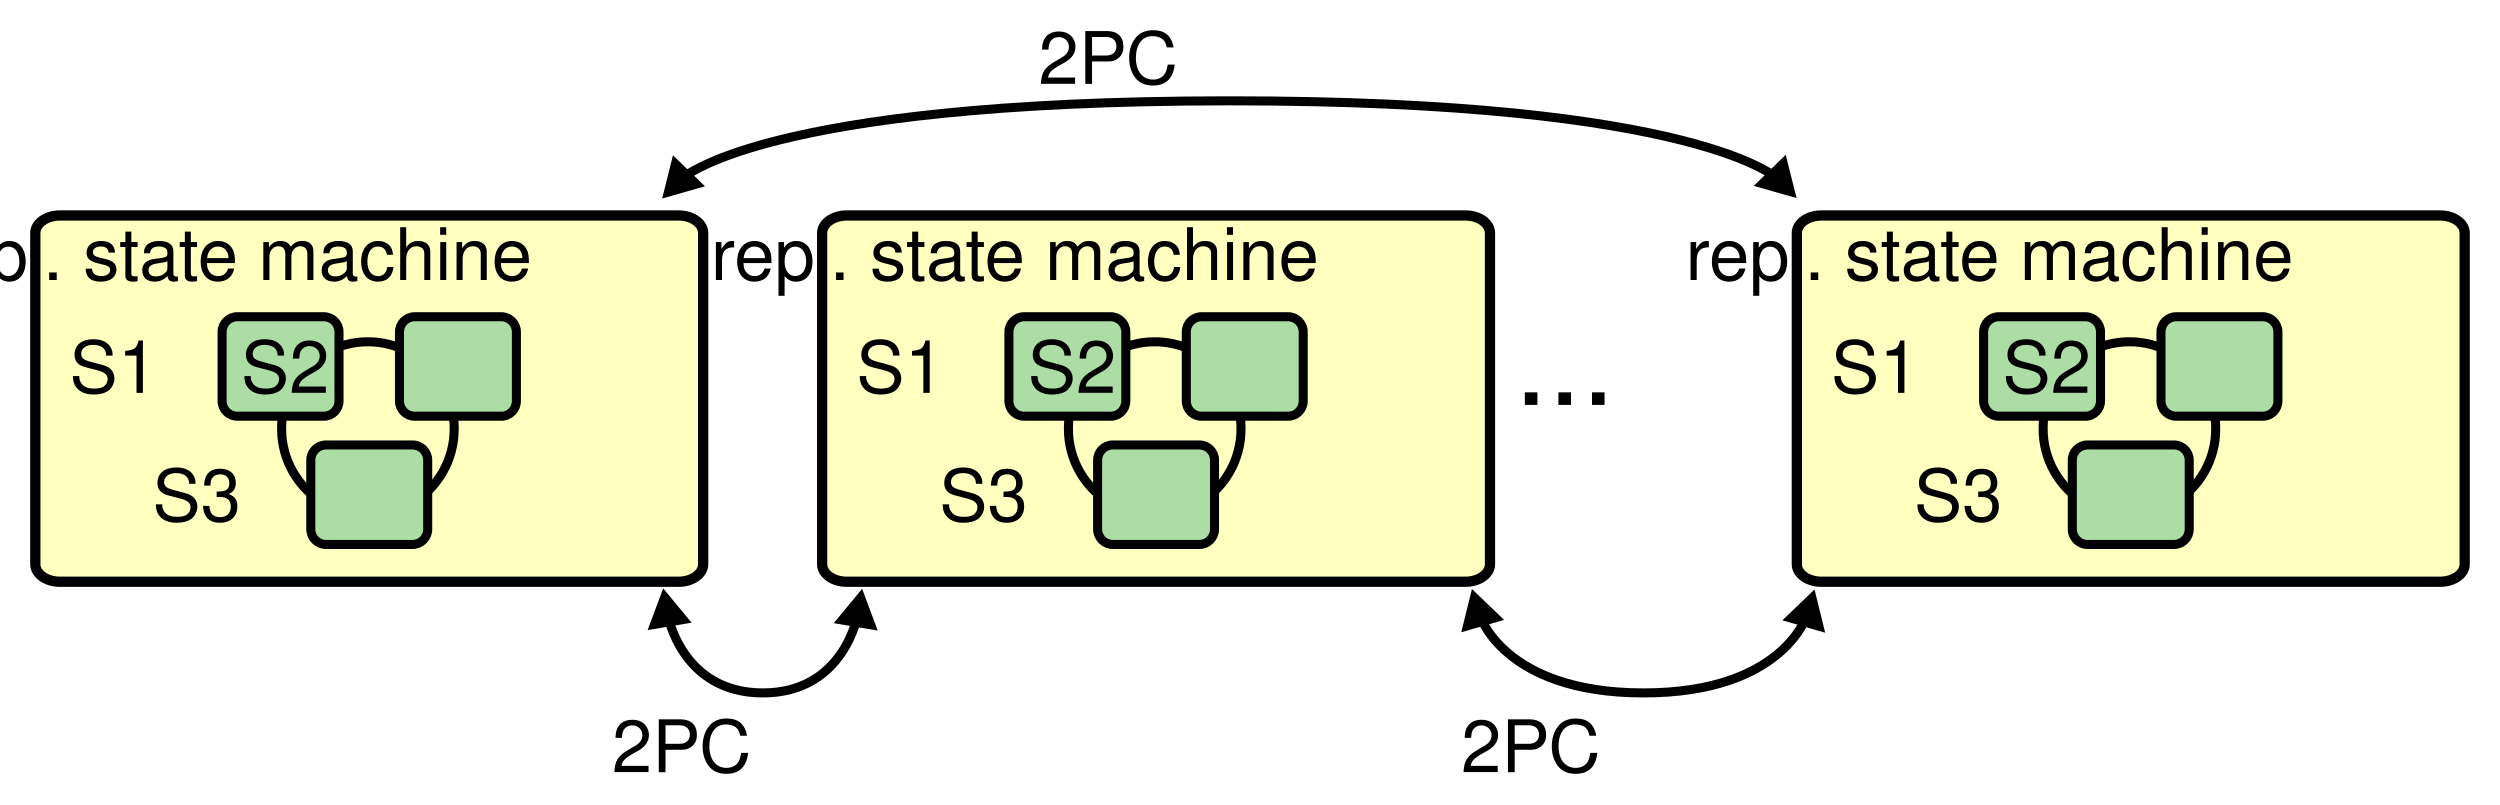
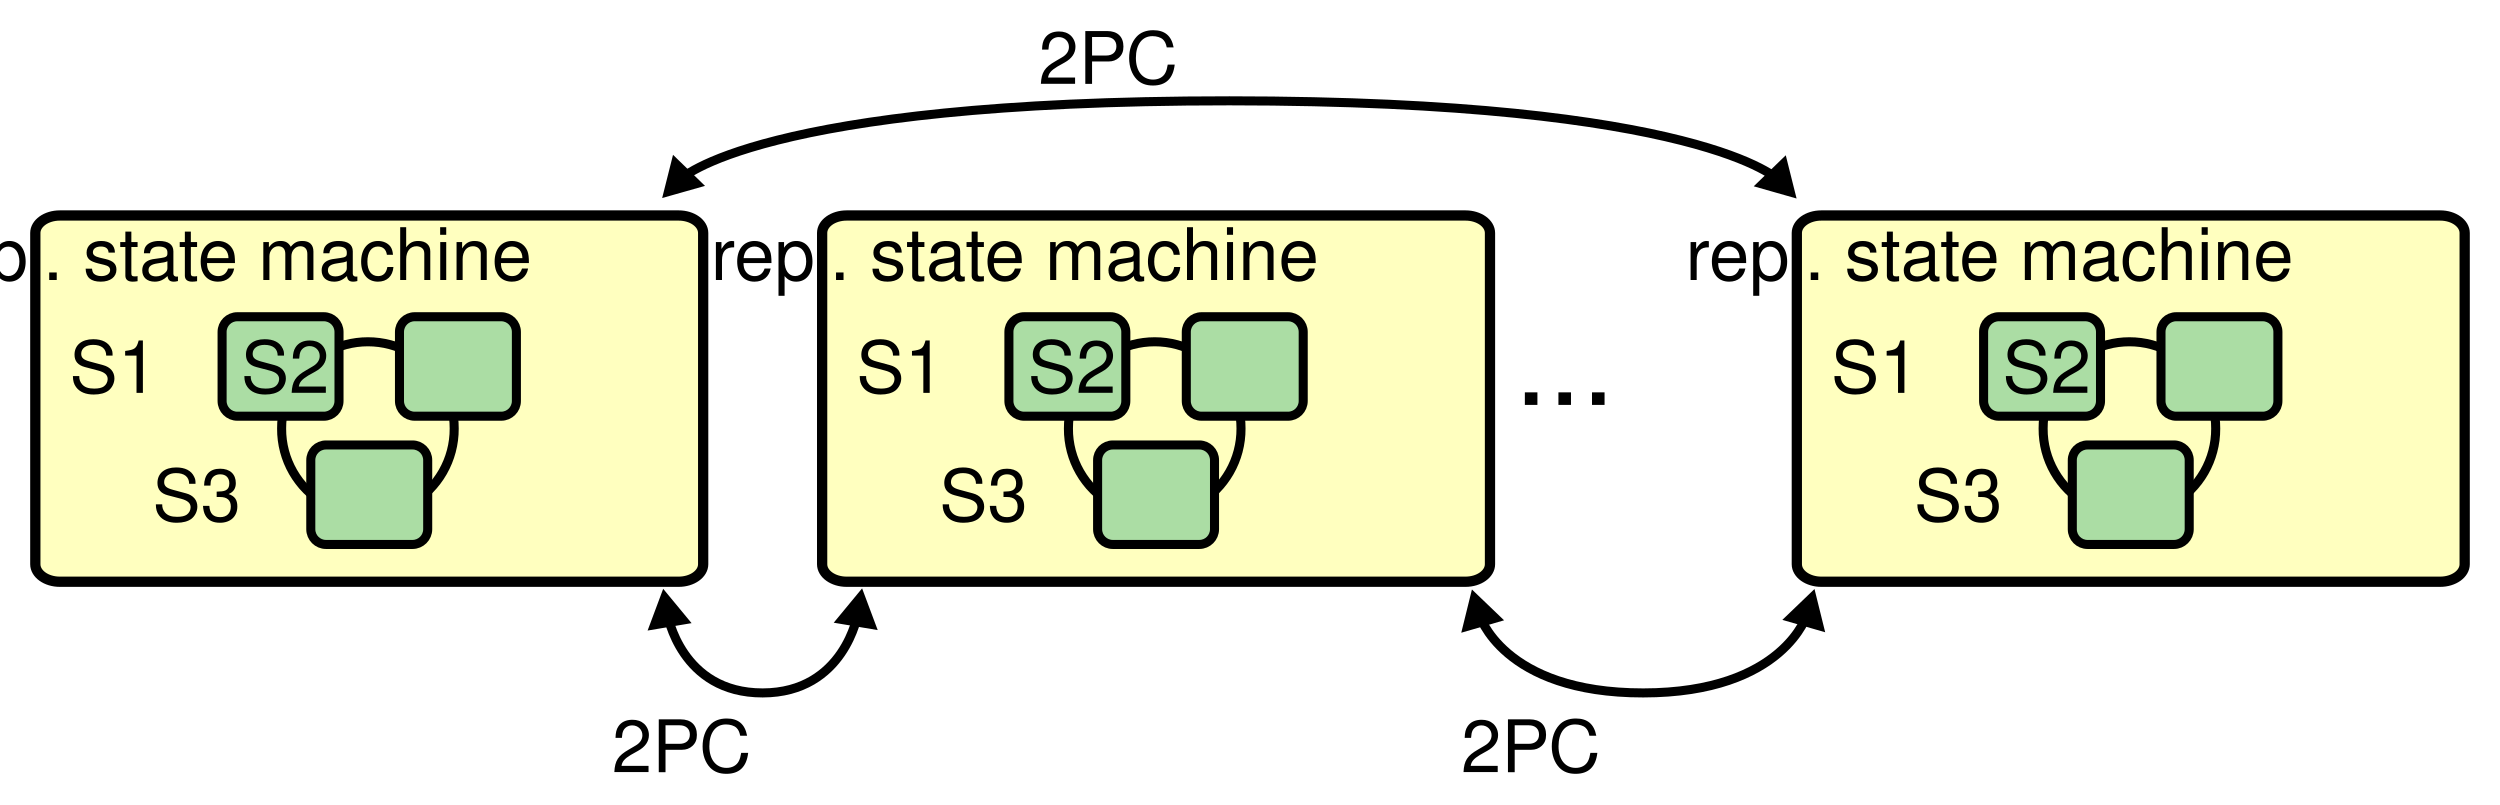
<svg xmlns="http://www.w3.org/2000/svg" xmlns:xlink="http://www.w3.org/1999/xlink" version="1.1" width="828.132" height="266.336" id="svg3194">
  <defs id="defs3196">
    <marker refX="0" refY="0" orient="auto" id="TriangleInM" style="overflow:visible">
      <path d="m 5.77,0 -8.65,5 0,-10 8.65,5 z" transform="scale(-0.4,-0.4)" id="path4866" style="fill-rule:evenodd;stroke:#000000;stroke-width:1pt" />
    </marker>
    <marker refX="0" refY="0" orient="auto" id="TriangleOutM" style="overflow:visible">
      <path d="m 5.77,0 -8.65,5 0,-10 8.65,5 z" transform="scale(0.4,0.4)" id="path4132" style="fill-rule:evenodd;stroke:#000000;stroke-width:1pt" />
    </marker>
    <marker refX="0" refY="0" orient="auto" id="TriangleOutM-5" style="overflow:visible">
      <path d="m 5.77,0 -8.65,5 0,-10 8.65,5 z" transform="scale(0.4,0.4)" id="path4132-8" style="fill-rule:evenodd;stroke:#000000;stroke-width:1pt" />
    </marker>
  </defs>
  <g transform="translate(22.87941,114.324)" id="layer1">
    <g transform="translate(0.121085,0)" id="g4682">
      <g transform="translate(-73.63664,-80.90993)" id="g4045">
        <rect width="221.226" height="121.322" rx="8.114" ry="5.804" x="62.336" y="37.968" id="rect5010" style="fill:#ffffbf;fill-opacity:1;stroke:#000000;stroke-width:3.4;stroke-miterlimit:4;stroke-opacity:1;stroke-dasharray:none;stroke-dashoffset:0" />
        <text x="172.981" y="59.342" id="text4008" xml:space="preserve" style="font-size:40px;font-style:normal;font-weight:normal;line-height:125%;letter-spacing:0px;word-spacing:0px;fill:#000000;fill-opacity:1;stroke:none;font-family:Sans">
          <tspan x="172.981" y="59.342" id="tspan5463" style="font-size:24px;font-style:normal;font-variant:normal;font-weight:normal;font-stretch:normal;text-align:center;text-anchor:middle;font-family:Nimbus Sans L;-inkscape-font-specification:Nimbus Sans L">repl. state machine</tspan>
        </text>
        <g transform="translate(0.2528152,0)" id="g4396">
          <path d="m -46.507,59.236 a 28.583,28.583 0 1 1 -57.165,0 28.583,28.583 0 1 1 57.165,0 z" transform="translate(247.3421,49.31587)" id="path4282" style="color:#000000;fill:none;stroke:#000000;stroke-width:3;stroke-linecap:round;stroke-linejoin:miter;stroke-miterlimit:4;stroke-opacity:1;stroke-dasharray:none;stroke-dashoffset:0;marker:none;visibility:visible;display:inline;overflow:visible;enable-background:accumulate" />
          <rect width="38.727" height="32.954" rx="5.034" ry="5.034" x="123.953" y="71.505" id="rect4104" style="color:#000000;fill:#abdda4;fill-opacity:1;fill-rule:nonzero;stroke:#000000;stroke-width:3;stroke-linejoin:miter;stroke-miterlimit:4;stroke-opacity:1;stroke-dasharray:none;marker:none;visibility:visible;display:inline;overflow:visible;enable-background:accumulate" />
          <text x="145.256" y="96.73" id="text4106" xml:space="preserve" style="font-size:40px;font-style:normal;font-weight:normal;line-height:125%;letter-spacing:0px;word-spacing:0px;fill:#000000;fill-opacity:1;stroke:none;font-family:Sans">
            <tspan x="145.256" y="96.73" id="tspan4108" style="font-size:24px;font-style:normal;font-variant:normal;font-weight:normal;font-stretch:normal;text-align:center;text-anchor:middle;font-family:Nimbus Sans L;-inkscape-font-specification:Nimbus Sans L">S1</tspan>
          </text>
          <rect width="38.727" height="32.954" rx="5.034" ry="5.034" x="182.713" y="71.505" id="rect4176" style="color:#000000;fill:#abdda4;fill-opacity:1;fill-rule:nonzero;stroke:#000000;stroke-width:3;stroke-linejoin:miter;stroke-miterlimit:4;stroke-opacity:1;stroke-dasharray:none;marker:none;visibility:visible;display:inline;overflow:visible;enable-background:accumulate" />
          <text x="202.048" y="96.73" id="text4178" xml:space="preserve" style="font-size:40px;font-style:normal;font-weight:normal;line-height:125%;letter-spacing:0px;word-spacing:0px;fill:#000000;fill-opacity:1;stroke:none;font-family:Sans">
            <tspan x="202.048" y="96.73" id="tspan4180" style="font-size:24px;font-style:normal;font-variant:normal;font-weight:normal;font-stretch:normal;text-align:center;text-anchor:middle;font-family:Nimbus Sans L;-inkscape-font-specification:Nimbus Sans L">S2</tspan>
          </text>
          <rect width="38.727" height="32.954" rx="5.034" ry="5.034" x="153.333" y="113.982" id="rect4249" style="color:#000000;fill:#abdda4;fill-opacity:1;fill-rule:nonzero;stroke:#000000;stroke-width:3;stroke-linejoin:miter;stroke-miterlimit:4;stroke-opacity:1;stroke-dasharray:none;marker:none;visibility:visible;display:inline;overflow:visible;enable-background:accumulate" />
          <text x="172.728" y="139.207" id="text4251" xml:space="preserve" style="font-size:40px;font-style:normal;font-weight:normal;line-height:125%;letter-spacing:0px;word-spacing:0px;fill:#000000;fill-opacity:1;stroke:none;font-family:Sans">
            <tspan x="172.728" y="139.207" id="tspan4253" style="font-size:24px;font-style:normal;font-variant:normal;font-weight:normal;font-stretch:normal;text-align:center;text-anchor:middle;font-family:Nimbus Sans L;-inkscape-font-specification:Nimbus Sans L">S3</tspan>
          </text>
        </g>
      </g>
      <use transform="translate(260.6351,4.4445812e-7)" id="use4061" x="0" y="0" width="310.5" height="307.281" xlink:href="#g4045" />
    </g>
    <use transform="translate(322.9915,-4.5554191e-7)" id="use4063" x="0" y="0" width="310.5" height="307.281" xlink:href="#use4061" />
    <text x="521.43" y="19.799" id="text4008-0" xml:space="preserve" style="font-size:40px;font-style:normal;font-weight:normal;line-height:125%;letter-spacing:0px;word-spacing:0px;fill:#000000;fill-opacity:1;stroke:none;font-family:Sans">
      <tspan x="521.43" y="19.799" id="tspan5463-8" style="font-size:40px;font-style:normal;font-variant:normal;font-weight:normal;font-stretch:normal;text-align:center;text-anchor:middle;font-family:Nimbus Sans L;-inkscape-font-specification:Nimbus Sans L">...</tspan>
    </text>
    <text x="228.922" y="141.46" id="text4106-4" xml:space="preserve" style="font-size:40px;font-style:normal;font-weight:normal;line-height:125%;letter-spacing:0px;word-spacing:0px;fill:#000000;fill-opacity:1;stroke:none;font-family:Sans">
      <tspan x="228.922" y="141.46" id="tspan4108-0" style="font-size:24px;font-style:normal;font-variant:normal;font-weight:normal;font-stretch:normal;text-align:center;text-anchor:middle;font-family:Nimbus Sans L;-inkscape-font-specification:Nimbus Sans L">2PC</tspan>
    </text>
-     <path d="m 198.219,88.975 c 0,0 4.396,26.194 31.533,26.235 27.137,0.04 31.533,-26.086 31.533,-26.086" id="path3123" style="fill:none;stroke:#000000;stroke-width:3;stroke-linecap:round;stroke-linejoin:miter;stroke-miterlimit:4;stroke-opacity:1;stroke-dasharray:none;marker-start:url(#TriangleInM);marker-end:url(#TriangleOutM)" />
+     <path d="m 261.283,88.975 c 0,0 -4.396,26.194 -31.533,26.235 -27.137,0.04 -31.533,-26.086 -31.533,-26.086" id="path3123" style="fill:none;stroke:#000000;stroke-width:3;stroke-linecap:round;stroke-linejoin:miter;stroke-miterlimit:4;stroke-opacity:1;stroke-dasharray:none;marker-start:url(#TriangleInM);marker-end:url(#TriangleOutM)" />
    <g transform="translate(-8.307691,0)" id="g5197">
      <text x="528.922" y="141.46" id="text5191" xml:space="preserve" style="font-size:40px;font-style:normal;font-weight:normal;line-height:125%;letter-spacing:0px;word-spacing:0px;fill:#000000;fill-opacity:1;stroke:none;font-family:Sans">
        <tspan x="528.922" y="141.46" id="tspan5193" style="font-size:24px;font-style:normal;font-variant:normal;font-weight:normal;font-stretch:normal;text-align:center;text-anchor:middle;font-family:Nimbus Sans L;-inkscape-font-specification:Nimbus Sans L">2PC</tspan>
      </text>
-       <path d="m 475.386,88.975 c 0,0 7.579,26.194 54.366,26.235 46.788,0.04 54.366,-26.086 54.366,-26.086" id="path5195" style="fill:none;stroke:#000000;stroke-width:3;stroke-linecap:round;stroke-linejoin:miter;stroke-miterlimit:4;stroke-opacity:1;stroke-dasharray:none;marker-start:url(#TriangleInM);marker-end:url(#TriangleOutM)" />
-       <path d="m 210.699,-54.691 c 0,0 25.365,-26.194 181.958,-26.235 156.594,-0.04 181.958,26.086 181.958,26.086" id="path5202" style="fill:none;stroke:#000000;stroke-width:3;stroke-linecap:round;stroke-linejoin:miter;stroke-miterlimit:4;stroke-opacity:1;stroke-dasharray:none;marker-start:url(#TriangleInM);marker-end:url(#TriangleOutM)" />
+       <path d="m 584.116,88.975 c 0,0 -7.579,26.194 -54.366,26.235 -46.788,0.04 -54.366,-26.086 -54.366,-26.086" id="path5195" style="fill:none;stroke:#000000;stroke-width:3;stroke-linecap:round;stroke-linejoin:miter;stroke-miterlimit:4;stroke-opacity:1;stroke-dasharray:none;marker-start:url(#TriangleInM);marker-end:url(#TriangleOutM)" />
+       <path d="m 574.622,-54.691 c 0,0 -25.365,-26.194 -181.958,-26.235 -156.594,-0.04 -181.958,26.086 -181.958,26.086" id="path5202" style="fill:none;stroke:#000000;stroke-width:3;stroke-linecap:round;stroke-linejoin:miter;stroke-miterlimit:4;stroke-opacity:1;stroke-dasharray:none;marker-start:url(#TriangleInM);marker-end:url(#TriangleOutM)" />
      <text x="388.922" y="-86.54" id="text5204" xml:space="preserve" style="font-size:40px;font-style:normal;font-weight:normal;line-height:125%;letter-spacing:0px;word-spacing:0px;fill:#000000;fill-opacity:1;stroke:none;font-family:Sans">
        <tspan x="388.922" y="-86.54" id="tspan5206" style="font-size:24px;font-style:normal;font-variant:normal;font-weight:normal;font-stretch:normal;text-align:center;text-anchor:middle;font-family:Nimbus Sans L;-inkscape-font-specification:Nimbus Sans L">2PC</tspan>
      </text>
    </g>
  </g>
</svg>
